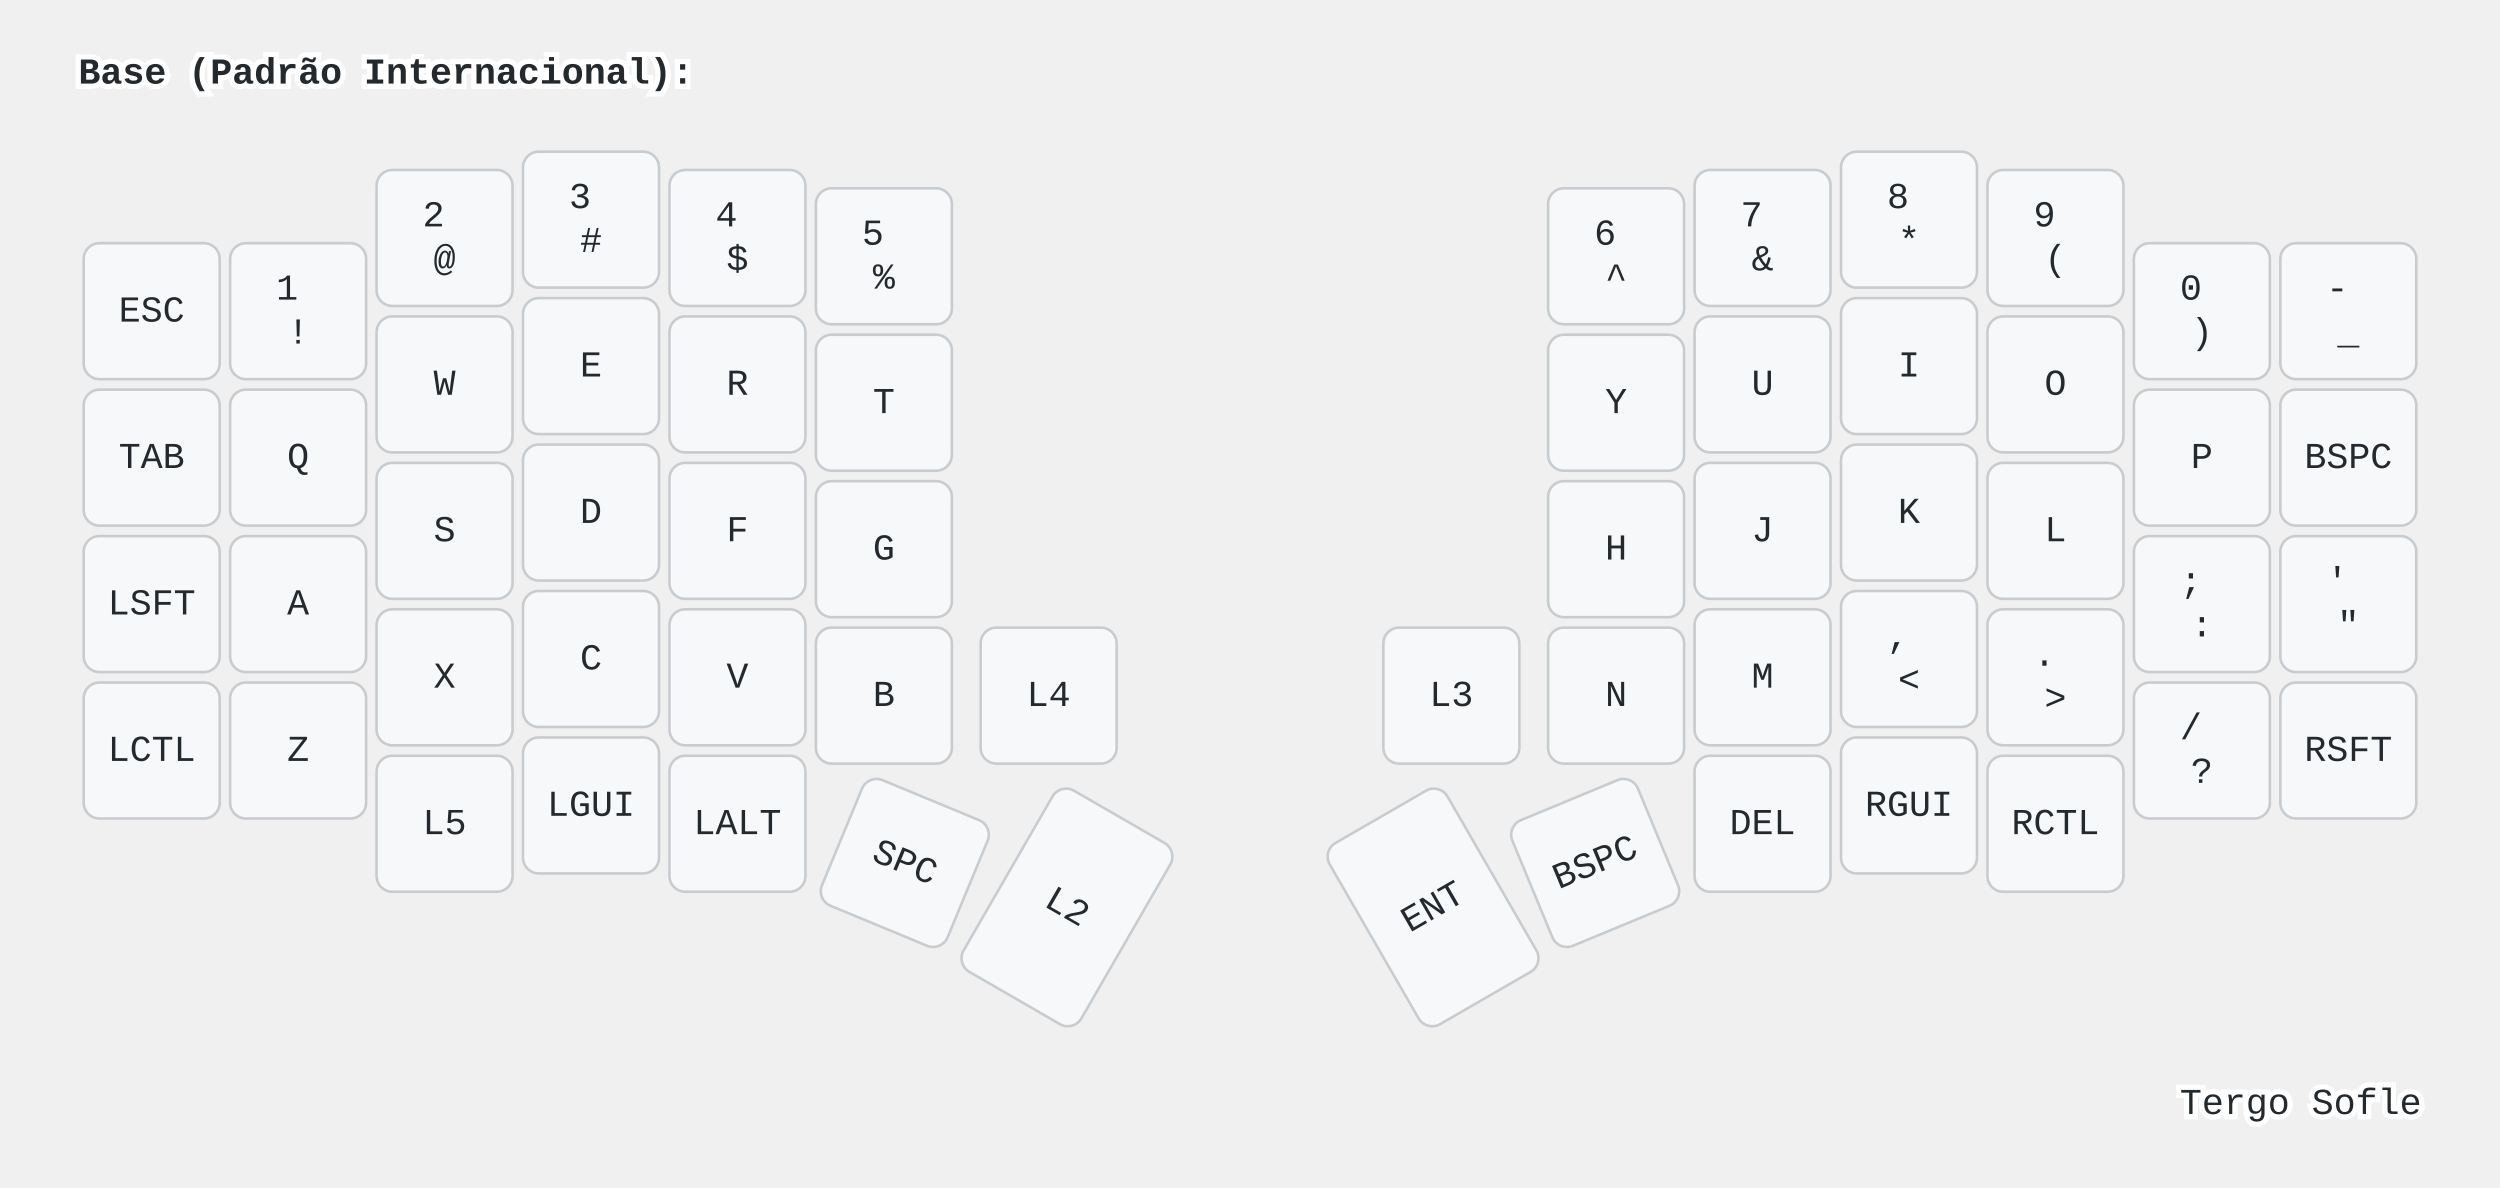
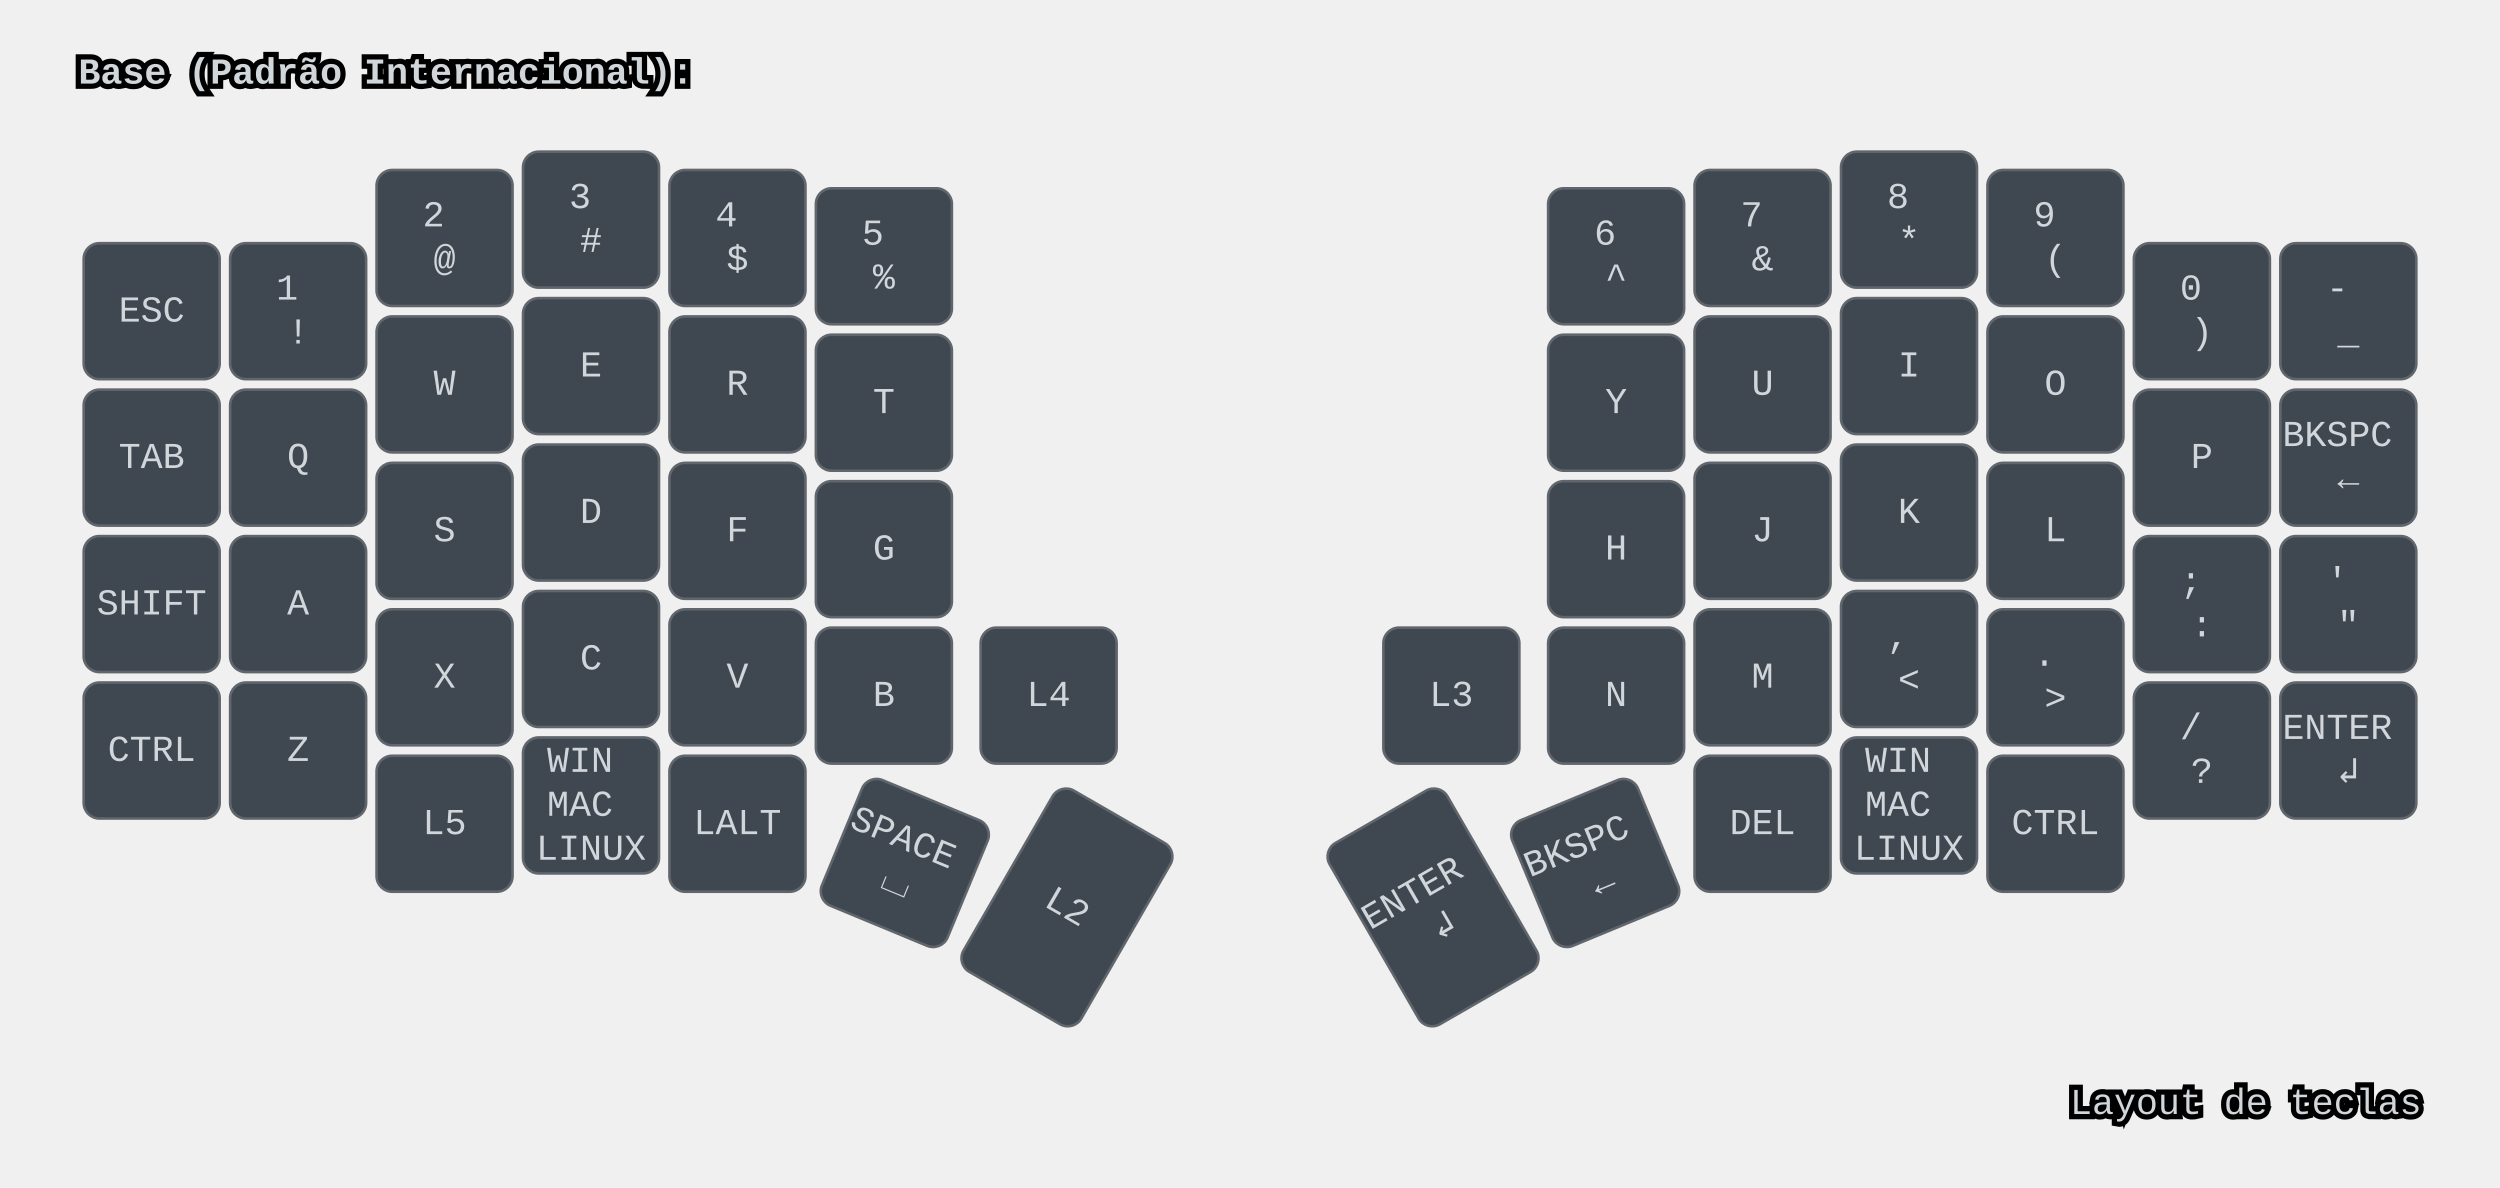
<svg xmlns="http://www.w3.org/2000/svg" width="956" height="454" viewBox="0 0 956 454" class="keymap">
  <style>/* inherit to force styles through use tags */
svg path {
    fill: inherit;
}

/* font and background color specifications */
svg.keymap {
    font-family: SFMono-Regular,Consolas,Liberation Mono,Menlo,monospace;
    font-size: 14px;
    font-kerning: normal;
    text-rendering: optimizeLegibility;
    fill: #24292e;
}

/* default key styling */
rect.key {
    fill: #f6f8fa;
}

rect.key, rect.combo {
    stroke: #c9cccf;
    stroke-width: 1;
}

/* default key side styling, only used is draw_key_sides is set */
rect.side {
    filter: brightness(90%);
}

/* color accent for combo boxes */
rect.combo, rect.combo-separate {
    fill: #cdf;
}

/* color accent for held keys */
rect.held, rect.combo.held {
    fill: #fdd;
}

/* color accent for ghost (optional) keys */
rect.ghost, rect.combo.ghost {
    stroke-dasharray: 4, 4;
    stroke-width: 2;
}

text {
    text-anchor: middle;
    dominant-baseline: middle;
}

/* styling for layer labels */
text.label {
    font-weight: bold;
    text-anchor: start;
    stroke: white;
    stroke-width: 4;
    paint-order: stroke;
}

/* styling for optional footer */
text.footer {
    text-anchor: end;
    dominant-baseline: auto;
    stroke: white;
    stroke-width: 4;
    paint-order: stroke;
}

/* styling for combo tap, and key hold/shifted label text */
text.combo, text.hold, text.shifted {
    font-size: 11px;
}

text.hold {
    text-anchor: middle;
    dominant-baseline: auto;
}

text.shifted {
    text-anchor: middle;
    dominant-baseline: hanging;
}

text.layer-activator {
    text-decoration: underline;
}

/* styling for hold/shifted label text in combo box */
text.combo.hold, text.combo.shifted {
    font-size: 8px;
}

/* lighter symbol for transparent keys */
text.trans {
    fill: #7b7e81;
}

/* styling for combo dendrons */
path.combo {
    stroke-width: 1;
    stroke: gray;
    fill: none;
}

/* Start Tabler Icons Cleanup */
/* cannot use height/width with glyphs */
.icon-tabler &gt; path {
    fill: inherit;
    stroke: inherit;
    stroke-width: 2;
}
/* hide tabler's default box */
.icon-tabler &gt; path[stroke="none"][fill="none"] {
    visibility: hidden;
}
/* End Tabler Icons Cleanup */

- @media (prefers-color-scheme: dark) {
svg.keymap { fill: #d1d6db; }
rect.key { fill: #3f4750; }
rect.key, rect.combo { stroke: #60666c; }
rect.combo, rect.combo-separate { fill: #1f3d7a; }
rect.held, rect.combo.held { fill: #854747; }
text.label, text.footer { stroke: black; }
text.trans { fill: #7e8184; }
path.combo { stroke: #7f7f7f; }
- 
- }</style>
+ </style>
  <g transform="translate(30, 0)" class="layer-Base (Padrão Internacional)">
    <text x="0" y="28" class="label" id="Base-Padro-Internacional">Base (Padrão Internacional):</text>
    <g transform="translate(0, 56)">
      <g transform="translate(28, 63)" class="key keypos-0">
        <rect rx="6" ry="6" x="-26" y="-26" width="52" height="52" class="key" />
        <text x="0" y="0" class="key tap">ESC</text>
      </g>
      <g transform="translate(84, 63)" class="key keypos-1">
        <rect rx="6" ry="6" x="-26" y="-26" width="52" height="52" class="key" />
        <text x="0" y="0" class="key tap">
          <tspan x="0" dy="-0.6em">1</tspan>
          <tspan x="0" dy="1.2em">!</tspan>
        </text>
      </g>
      <g transform="translate(140, 35)" class="key keypos-2">
        <rect rx="6" ry="6" x="-26" y="-26" width="52" height="52" class="key" />
        <text x="0" y="0" class="key tap">
          <tspan x="0" dy="-0.6em">2</tspan>
          <tspan x="0" dy="1.2em">@</tspan>
        </text>
      </g>
      <g transform="translate(196, 28)" class="key keypos-3">
        <rect rx="6" ry="6" x="-26" y="-26" width="52" height="52" class="key" />
        <text x="0" y="0" class="key tap">
          <tspan x="0" dy="-0.6em">3</tspan>
          <tspan x="0" dy="1.2em">#</tspan>
        </text>
      </g>
      <g transform="translate(252, 35)" class="key keypos-4">
        <rect rx="6" ry="6" x="-26" y="-26" width="52" height="52" class="key" />
        <text x="0" y="0" class="key tap">
          <tspan x="0" dy="-0.6em">4</tspan>
          <tspan x="0" dy="1.2em">$</tspan>
        </text>
      </g>
      <g transform="translate(308, 42)" class="key keypos-5">
        <rect rx="6" ry="6" x="-26" y="-26" width="52" height="52" class="key" />
        <text x="0" y="0" class="key tap">
          <tspan x="0" dy="-0.6em">5</tspan>
          <tspan x="0" dy="1.2em">%</tspan>
        </text>
      </g>
      <g transform="translate(588, 42)" class="key keypos-6">
        <rect rx="6" ry="6" x="-26" y="-26" width="52" height="52" class="key" />
        <text x="0" y="0" class="key tap">
          <tspan x="0" dy="-0.6em">6</tspan>
          <tspan x="0" dy="1.2em">^</tspan>
        </text>
      </g>
      <g transform="translate(644, 35)" class="key keypos-7">
        <rect rx="6" ry="6" x="-26" y="-26" width="52" height="52" class="key" />
        <text x="0" y="0" class="key tap">
          <tspan x="0" dy="-0.6em">7</tspan>
          <tspan x="0" dy="1.2em">&amp;</tspan>
        </text>
      </g>
      <g transform="translate(700, 28)" class="key keypos-8">
        <rect rx="6" ry="6" x="-26" y="-26" width="52" height="52" class="key" />
        <text x="0" y="0" class="key tap">
          <tspan x="0" dy="-0.6em">8</tspan>
          <tspan x="0" dy="1.2em">*</tspan>
        </text>
      </g>
      <g transform="translate(756, 35)" class="key keypos-9">
        <rect rx="6" ry="6" x="-26" y="-26" width="52" height="52" class="key" />
        <text x="0" y="0" class="key tap">
          <tspan x="0" dy="-0.6em">9</tspan>
          <tspan x="0" dy="1.2em">(</tspan>
        </text>
      </g>
      <g transform="translate(812, 63)" class="key keypos-10">
        <rect rx="6" ry="6" x="-26" y="-26" width="52" height="52" class="key" />
        <text x="0" y="0" class="key tap">
          <tspan x="0" dy="-0.6em">0</tspan>
          <tspan x="0" dy="1.2em">)</tspan>
        </text>
      </g>
      <g transform="translate(868, 63)" class="key keypos-11">
        <rect rx="6" ry="6" x="-26" y="-26" width="52" height="52" class="key" />
        <text x="0" y="0" class="key tap">
          <tspan x="0" dy="-0.6em">-</tspan>
          <tspan x="0" dy="1.2em">_</tspan>
        </text>
      </g>
      <g transform="translate(28, 119)" class="key keypos-12">
        <rect rx="6" ry="6" x="-26" y="-26" width="52" height="52" class="key" />
        <text x="0" y="0" class="key tap">TAB</text>
      </g>
      <g transform="translate(84, 119)" class="key keypos-13">
        <rect rx="6" ry="6" x="-26" y="-26" width="52" height="52" class="key" />
        <text x="0" y="0" class="key tap">Q</text>
      </g>
      <g transform="translate(140, 91)" class="key keypos-14">
        <rect rx="6" ry="6" x="-26" y="-26" width="52" height="52" class="key" />
        <text x="0" y="0" class="key tap">W</text>
      </g>
      <g transform="translate(196, 84)" class="key keypos-15">
        <rect rx="6" ry="6" x="-26" y="-26" width="52" height="52" class="key" />
        <text x="0" y="0" class="key tap">E</text>
      </g>
      <g transform="translate(252, 91)" class="key keypos-16">
        <rect rx="6" ry="6" x="-26" y="-26" width="52" height="52" class="key" />
        <text x="0" y="0" class="key tap">R</text>
      </g>
      <g transform="translate(308, 98)" class="key keypos-17">
        <rect rx="6" ry="6" x="-26" y="-26" width="52" height="52" class="key" />
        <text x="0" y="0" class="key tap">T</text>
      </g>
      <g transform="translate(588, 98)" class="key keypos-18">
        <rect rx="6" ry="6" x="-26" y="-26" width="52" height="52" class="key" />
        <text x="0" y="0" class="key tap">Y</text>
      </g>
      <g transform="translate(644, 91)" class="key keypos-19">
        <rect rx="6" ry="6" x="-26" y="-26" width="52" height="52" class="key" />
        <text x="0" y="0" class="key tap">U</text>
      </g>
      <g transform="translate(700, 84)" class="key keypos-20">
        <rect rx="6" ry="6" x="-26" y="-26" width="52" height="52" class="key" />
        <text x="0" y="0" class="key tap">I</text>
      </g>
      <g transform="translate(756, 91)" class="key keypos-21">
        <rect rx="6" ry="6" x="-26" y="-26" width="52" height="52" class="key" />
        <text x="0" y="0" class="key tap">O</text>
      </g>
      <g transform="translate(812, 119)" class="key keypos-22">
        <rect rx="6" ry="6" x="-26" y="-26" width="52" height="52" class="key" />
        <text x="0" y="0" class="key tap">P</text>
      </g>
      <g transform="translate(868, 119)" class="key keypos-23">
        <rect rx="6" ry="6" x="-26" y="-26" width="52" height="52" class="key" />
-         <text x="0" y="0" class="key tap">BSPC</text>
+         <text x="0" y="0" class="key tap">
+           <tspan x="0" dy="-0.6em">BKSPC</tspan>
+           <tspan x="0" dy="1.2em">←</tspan>
+         </text>
      </g>
      <g transform="translate(28, 175)" class="key keypos-24">
        <rect rx="6" ry="6" x="-26" y="-26" width="52" height="52" class="key" />
-         <text x="0" y="0" class="key tap">LSFT</text>
+         <text x="0" y="0" class="key tap">SHIFT</text>
      </g>
      <g transform="translate(84, 175)" class="key keypos-25">
        <rect rx="6" ry="6" x="-26" y="-26" width="52" height="52" class="key" />
        <text x="0" y="0" class="key tap">A</text>
      </g>
      <g transform="translate(140, 147)" class="key keypos-26">
        <rect rx="6" ry="6" x="-26" y="-26" width="52" height="52" class="key" />
        <text x="0" y="0" class="key tap">S</text>
      </g>
      <g transform="translate(196, 140)" class="key keypos-27">
        <rect rx="6" ry="6" x="-26" y="-26" width="52" height="52" class="key" />
        <text x="0" y="0" class="key tap">D</text>
      </g>
      <g transform="translate(252, 147)" class="key keypos-28">
        <rect rx="6" ry="6" x="-26" y="-26" width="52" height="52" class="key" />
        <text x="0" y="0" class="key tap">F</text>
      </g>
      <g transform="translate(308, 154)" class="key keypos-29">
        <rect rx="6" ry="6" x="-26" y="-26" width="52" height="52" class="key" />
        <text x="0" y="0" class="key tap">G</text>
      </g>
      <g transform="translate(588, 154)" class="key keypos-30">
        <rect rx="6" ry="6" x="-26" y="-26" width="52" height="52" class="key" />
        <text x="0" y="0" class="key tap">H</text>
      </g>
      <g transform="translate(644, 147)" class="key keypos-31">
        <rect rx="6" ry="6" x="-26" y="-26" width="52" height="52" class="key" />
        <text x="0" y="0" class="key tap">J</text>
      </g>
      <g transform="translate(700, 140)" class="key keypos-32">
        <rect rx="6" ry="6" x="-26" y="-26" width="52" height="52" class="key" />
        <text x="0" y="0" class="key tap">K</text>
      </g>
      <g transform="translate(756, 147)" class="key keypos-33">
        <rect rx="6" ry="6" x="-26" y="-26" width="52" height="52" class="key" />
        <text x="0" y="0" class="key tap">L</text>
      </g>
      <g transform="translate(812, 175)" class="key keypos-34">
        <rect rx="6" ry="6" x="-26" y="-26" width="52" height="52" class="key" />
        <text x="0" y="0" class="key tap">
          <tspan x="0" dy="-0.6em">;</tspan>
          <tspan x="0" dy="1.2em">:</tspan>
        </text>
      </g>
      <g transform="translate(868, 175)" class="key keypos-35">
        <rect rx="6" ry="6" x="-26" y="-26" width="52" height="52" class="key" />
        <text x="0" y="0" class="key tap">
          <tspan x="0" dy="-0.6em">'</tspan>
          <tspan x="0" dy="1.2em">"</tspan>
        </text>
      </g>
      <g transform="translate(28, 231)" class="key keypos-36">
        <rect rx="6" ry="6" x="-26" y="-26" width="52" height="52" class="key" />
-         <text x="0" y="0" class="key tap">LCTL</text>
+         <text x="0" y="0" class="key tap">CTRL</text>
      </g>
      <g transform="translate(84, 231)" class="key keypos-37">
        <rect rx="6" ry="6" x="-26" y="-26" width="52" height="52" class="key" />
        <text x="0" y="0" class="key tap">Z</text>
      </g>
      <g transform="translate(140, 203)" class="key keypos-38">
        <rect rx="6" ry="6" x="-26" y="-26" width="52" height="52" class="key" />
        <text x="0" y="0" class="key tap">X</text>
      </g>
      <g transform="translate(196, 196)" class="key keypos-39">
        <rect rx="6" ry="6" x="-26" y="-26" width="52" height="52" class="key" />
        <text x="0" y="0" class="key tap">C</text>
      </g>
      <g transform="translate(252, 203)" class="key keypos-40">
        <rect rx="6" ry="6" x="-26" y="-26" width="52" height="52" class="key" />
        <text x="0" y="0" class="key tap">V</text>
      </g>
      <g transform="translate(308, 210)" class="key keypos-41">
        <rect rx="6" ry="6" x="-26" y="-26" width="52" height="52" class="key" />
        <text x="0" y="0" class="key tap">B</text>
      </g>
      <g transform="translate(371, 210)" class="key keypos-42">
        <rect rx="6" ry="6" x="-26" y="-26" width="52" height="52" class="key" />
        <text x="0" y="0" class="key tap">L4</text>
      </g>
      <g transform="translate(525, 210)" class="key keypos-43">
        <rect rx="6" ry="6" x="-26" y="-26" width="52" height="52" class="key" />
        <text x="0" y="0" class="key tap">L3</text>
      </g>
      <g transform="translate(588, 210)" class="key keypos-44">
        <rect rx="6" ry="6" x="-26" y="-26" width="52" height="52" class="key" />
        <text x="0" y="0" class="key tap">N</text>
      </g>
      <g transform="translate(644, 203)" class="key keypos-45">
        <rect rx="6" ry="6" x="-26" y="-26" width="52" height="52" class="key" />
        <text x="0" y="0" class="key tap">M</text>
      </g>
      <g transform="translate(700, 196)" class="key keypos-46">
        <rect rx="6" ry="6" x="-26" y="-26" width="52" height="52" class="key" />
        <text x="0" y="0" class="key tap">
          <tspan x="0" dy="-0.6em">,</tspan>
          <tspan x="0" dy="1.2em">&lt;</tspan>
        </text>
      </g>
      <g transform="translate(756, 203)" class="key keypos-47">
        <rect rx="6" ry="6" x="-26" y="-26" width="52" height="52" class="key" />
        <text x="0" y="0" class="key tap">
          <tspan x="0" dy="-0.6em">.</tspan>
          <tspan x="0" dy="1.2em">&gt;</tspan>
        </text>
      </g>
      <g transform="translate(812, 231)" class="key keypos-48">
        <rect rx="6" ry="6" x="-26" y="-26" width="52" height="52" class="key" />
        <text x="0" y="0" class="key tap">
          <tspan x="0" dy="-0.6em">/</tspan>
          <tspan x="0" dy="1.2em">?</tspan>
        </text>
      </g>
      <g transform="translate(868, 231)" class="key keypos-49">
        <rect rx="6" ry="6" x="-26" y="-26" width="52" height="52" class="key" />
-         <text x="0" y="0" class="key tap">RSFT</text>
+         <text x="0" y="0" class="key tap">
+           <tspan x="0" dy="-0.6em">ENTER</tspan>
+           <tspan x="0" dy="1.2em">↲</tspan>
+         </text>
      </g>
      <g transform="translate(140, 259)" class="key keypos-50">
        <rect rx="6" ry="6" x="-26" y="-26" width="52" height="52" class="key" />
        <text x="0" y="0" class="key tap">L5</text>
      </g>
      <g transform="translate(196, 252)" class="key keypos-51">
        <rect rx="6" ry="6" x="-26" y="-26" width="52" height="52" class="key" />
-         <text x="0" y="0" class="key tap">LGUI</text>
+         <text x="0" y="0" class="key tap">
+           <tspan x="0" dy="-1.2em">WIN</tspan>
+           <tspan x="0" dy="1.2em">MAC</tspan>
+           <tspan x="0" dy="1.2em">LINUX</tspan>
+         </text>
      </g>
      <g transform="translate(252, 259)" class="key keypos-52">
        <rect rx="6" ry="6" x="-26" y="-26" width="52" height="52" class="key" />
        <text x="0" y="0" class="key tap">LALT</text>
      </g>
      <g transform="translate(316, 274) rotate(22.5)" class="key keypos-53">
        <rect rx="6" ry="6" x="-26" y="-26" width="52" height="52" class="key" />
-         <text x="0" y="0" class="key tap">SPC</text>
+         <text x="0" y="0" class="key tap">
+           <tspan x="0" dy="-0.6em">SPACE</tspan>
+           <tspan x="0" dy="1.2em">⌴</tspan>
+         </text>
      </g>
      <g transform="translate(378, 291) rotate(30.0)" class="key keypos-54">
        <rect rx="6" ry="6" x="-26" y="-40" width="52" height="80" class="key" />
        <text x="0" y="0" class="key tap">L2</text>
      </g>
      <g transform="translate(518, 291) rotate(-30.0)" class="key keypos-55">
        <rect rx="6" ry="6" x="-26" y="-40" width="52" height="80" class="key" />
-         <text x="0" y="0" class="key tap">ENT</text>
+         <text x="0" y="0" class="key tap">
+           <tspan x="0" dy="-0.6em">ENTER</tspan>
+           <tspan x="0" dy="1.2em">↲</tspan>
+         </text>
      </g>
      <g transform="translate(580, 274) rotate(-22.5)" class="key keypos-56">
        <rect rx="6" ry="6" x="-26" y="-26" width="52" height="52" class="key" />
-         <text x="0" y="0" class="key tap">BSPC</text>
+         <text x="0" y="0" class="key tap">
+           <tspan x="0" dy="-0.6em">BKSPC</tspan>
+           <tspan x="0" dy="1.2em">←</tspan>
+         </text>
      </g>
      <g transform="translate(644, 259)" class="key keypos-57">
        <rect rx="6" ry="6" x="-26" y="-26" width="52" height="52" class="key" />
        <text x="0" y="0" class="key tap">DEL</text>
      </g>
      <g transform="translate(700, 252)" class="key keypos-58">
        <rect rx="6" ry="6" x="-26" y="-26" width="52" height="52" class="key" />
-         <text x="0" y="0" class="key tap">RGUI</text>
+         <text x="0" y="0" class="key tap">
+           <tspan x="0" dy="-1.2em">WIN</tspan>
+           <tspan x="0" dy="1.2em">MAC</tspan>
+           <tspan x="0" dy="1.2em">LINUX</tspan>
+         </text>
      </g>
      <g transform="translate(756, 259)" class="key keypos-59">
        <rect rx="6" ry="6" x="-26" y="-26" width="52" height="52" class="key" />
-         <text x="0" y="0" class="key tap">RCTL</text>
+         <text x="0" y="0" class="key tap">CTRL</text>
      </g>
    </g>
  </g>
-   <text x="926.0" y="426.0" class="footer">Tergo Sofle</text>
+   <text x="926.0" y="426.0" class="footer">Layout de teclas</text>
</svg>
